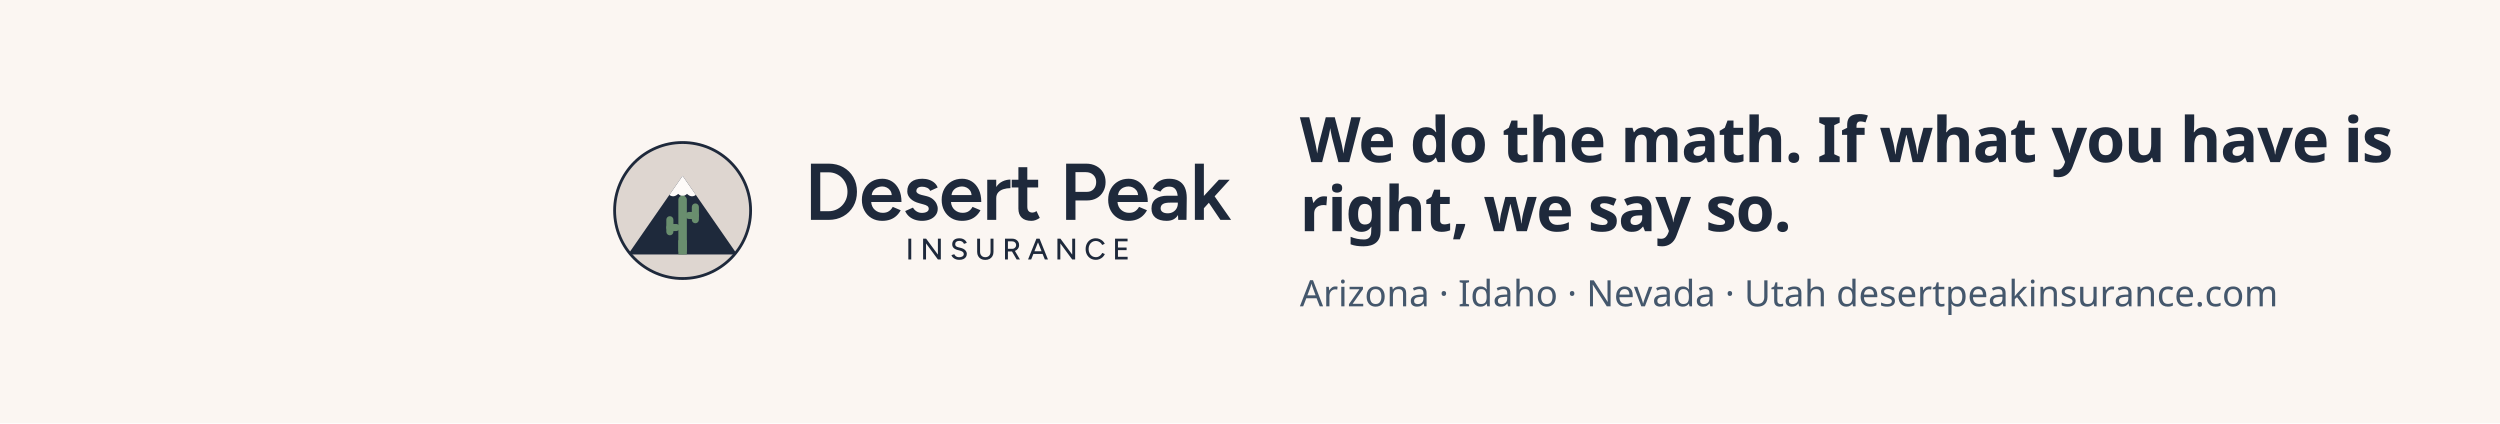
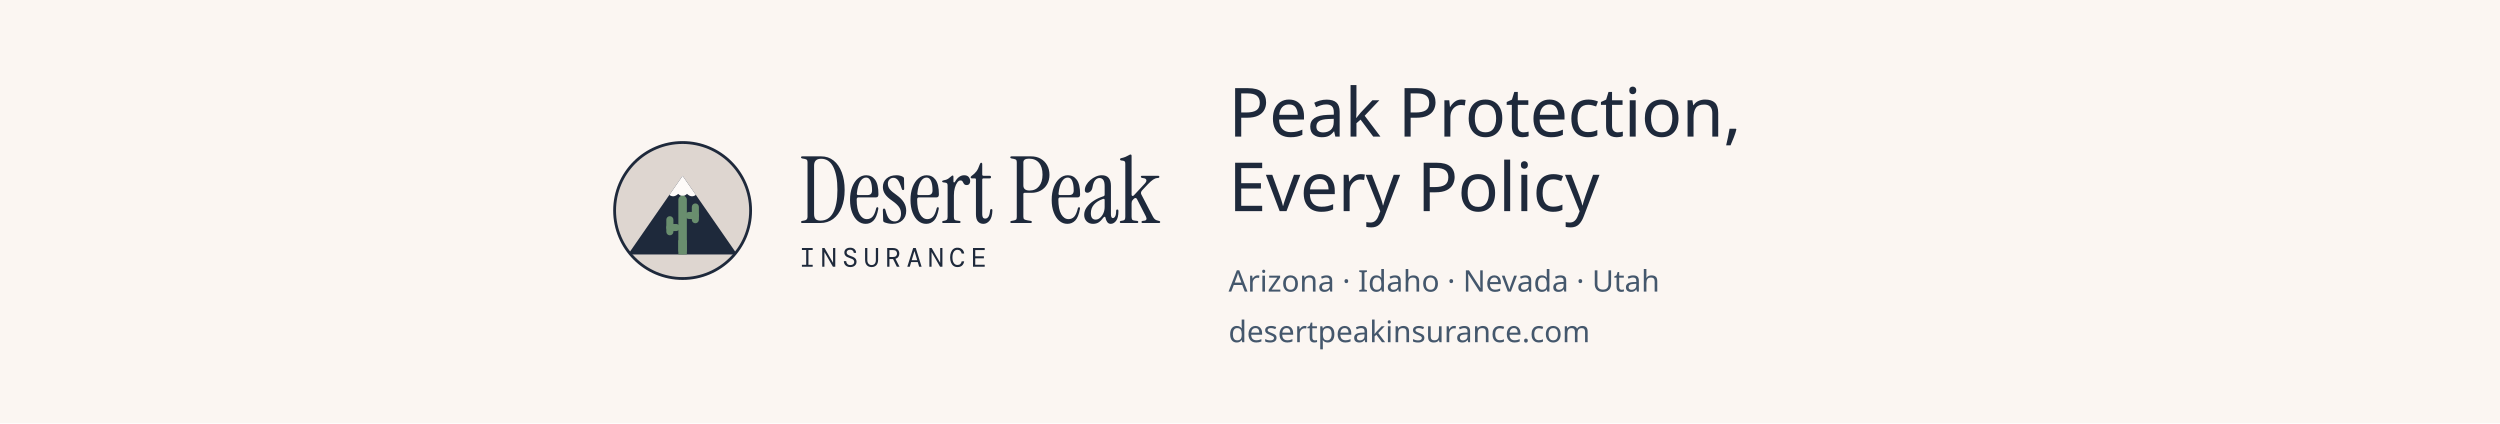
<svg xmlns="http://www.w3.org/2000/svg" viewBox="0 0 1512 256" width="1512" height="256" role="img" aria-labelledby="t">
  <style>@font-face{font-family:"Archivo";src:url("../../../../fonts/archivo-variable.woff2") format("woff2");font-weight:100 900;font-stretch:62% 125%;font-style:normal;font-display:block}
@font-face{font-family:"Archivo";src:url("../../../../fonts/archivo-italic-variable.woff2") format("woff2");font-weight:100 900;font-stretch:62% 125%;font-style:italic;font-display:block}
@font-face{font-family:"Source Serif 4";src:url("../../../../fonts/source-serif-4-variable.woff2") format("woff2");font-weight:200 900;font-style:normal;font-display:block}
- @font-face{font-family:"Source Serif 4";src:url("../../../../fonts/source-serif-4-italic-variable.woff2") format("woff2");font-weight:200 900;font-style:italic;font-display:block}</style>
+ @font-face{font-family:"Source Serif 4";src:url("../../../../fonts/source-serif-4-italic-variable.woff2") format("woff2");font-weight:200 900;font-style:italic;font-display:block}
+ @font-face{font-family:"Instrument Serif";src:url("../../../../fonts/instrument-serif-400.woff2") format("woff2");font-weight:400;font-style:normal;font-display:block}
+ @font-face{font-family:"Figtree";src:url("../../../../fonts/figtree-variable.woff2") format("woff2");font-weight:300 900;font-style:normal;font-display:block}
+ @font-face{font-family:"Figtree";src:url("../../../../fonts/figtree-italic-variable.woff2") format("woff2");font-weight:300 900;font-style:italic;font-display:block}
+ @font-face{font-family:"DM Mono";src:url("../../../../fonts/dm-mono-400.woff2") format("woff2");font-weight:400;font-style:normal;font-display:block}</style>
  <rect width="1512" height="256" fill="#FBF6F2" />
  <g data-logo="daniel/logo-horizontal.svg" transform="translate(370 84.48) scale(1.26)">
    <g transform="scale(.17)">
      <circle cx="200" cy="200" r="192" fill="#ded6d0" />
      <clipPath id="dpc">
        <circle cx="200" cy="200" r="192" />
      </clipPath>
      <g clip-path="url(#dpc)">
        <path fill="#1e293b" d="m200 102 154 222H46z" />
        <path fill="#fefbf9" d="m200 102 37.46 54q-12.49 9-24.97-3-12.49 12-24.98 0-12.48 12-24.97 3Z" />
        <g fill="#698e6e">
          <rect width="24" height="166" x="188" y="158" rx="12" />
          <path d="M188 284h24v40h-24z" />
          <rect width="20" height="56" x="226" y="180" rx="10" />
          <rect width="38" height="20" x="208" y="204" rx="10" />
          <rect width="20" height="54" x="154" y="216" rx="10" />
          <rect width="38" height="20" x="154" y="238" rx="10" />
        </g>
      </g>
      <circle cx="200" cy="200" r="192" fill="none" stroke="#1e293b" stroke-width="8" />
    </g>
-     <path fill="#1e293b" d="M95.59 38.5v-27h8.49q3.97 0 7.04 1.72 3.06 1.71 4.82 4.76 1.75 3.05 1.75 7.02 0 3.93-1.75 6.98-1.76 3.05-4.82 4.78t-7.04 1.74Zm4.48-4.17h4.01q1.89 0 3.55-.71 1.65-.71 2.89-1.99 1.23-1.27 1.93-2.97.69-1.69.69-3.66t-.69-3.66q-.7-1.7-1.93-2.97-1.24-1.28-2.89-1.99t-3.55-.71h-4.01Zm29.66 4.63q-2.82 0-5-1.29t-3.43-3.57q-1.25-2.27-1.25-5.24t1.27-5.25 3.49-3.57 5.07-1.29q2.59 0 4.67 1.33t3.3 3.84 1.21 5.98h-14.54q.19 2.43 1.79 3.82t3.8 1.39q1.78 0 2.93-.8 1.16-.79 1.82-2.06l3.82 1.62q-.81 1.54-2.07 2.7t-2.97 1.78-3.91.61m-4.94-12.38h9.6q-.11-1.39-.81-2.29-.69-.91-1.69-1.37-1.01-.47-2.12-.47-1.08 0-2.18.45-1.1.44-1.87 1.37-.78.92-.93 2.31m24.15 12.38q-1.93 0-3.55-.58-1.62-.57-2.78-1.63-1.16-1.07-1.77-2.49l3.74-1.66q.58 1.08 1.71 1.81 1.14.73 2.53.73 1.5 0 2.41-.52t.91-1.44q0-.89-.7-1.37-.69-.48-1.96-.79l-1.82-.5q-2.74-.7-4.28-2.22t-1.54-3.49q0-2.9 1.87-4.48t5.38-1.58q1.77 0 3.26.52t2.56 1.47 1.51 2.22l-3.59 1.62q-.38-.97-1.46-1.49t-2.4-.52-2.04.56-.73 1.56q0 .58.65 1.06.66.48 1.89.79l2.28.54q1.89.47 3.08 1.45t1.78 2.2.58 2.45q0 1.73-.99 3.04-.98 1.32-2.68 2.03-1.69.71-3.85.71m19.09 0q-2.82 0-5-1.29t-3.43-3.57q-1.25-2.27-1.25-5.24t1.27-5.25 3.49-3.57 5.07-1.29q2.59 0 4.67 1.33t3.3 3.84q1.21 2.51 1.21 5.98h-14.54q.19 2.43 1.8 3.82 1.6 1.39 3.79 1.39 1.78 0 2.94-.8 1.15-.79 1.81-2.06l3.82 1.62q-.81 1.54-2.07 2.7t-2.97 1.78-3.91.61m-4.94-12.38h9.61q-.12-1.39-.81-2.29t-1.7-1.37-2.12-.47q-1.08 0-2.18.45-1.1.44-1.87 1.37-.77.92-.93 2.31m17.13 11.92V19.21h4.32v3.51q1.15-1.81 3.01-2.7 1.85-.88 3.81-.88v4.12q-1.77 0-3.33.49-1.56.48-2.53 1.56t-.96 2.85V38.5Zm21.21.46q-3.05 0-4.65-1.52t-1.6-4.38V22.92h-3.2v-3.71h3.2V13.2h4.28v6.01h5.21v3.71h-5.21v9.33q0 1.35.64 2.05t1.87.69q.39 0 .85-.15.46-.16 1.04-.58l1.58 3.28q-1 .69-2 1.06-1.01.36-2.01.36m16.66-.46v-27h9.53q2.78 0 4.9 1.12t3.32 3.1q1.19 1.99 1.19 4.61 0 2.55-1.12 4.55-1.11 2.01-3.1 3.15t-4.61 1.14h-5.63v9.33Zm4.48-13.46h5.55q1.93 0 3.17-1.31 1.23-1.31 1.23-3.4 0-2.12-1.39-3.43t-3.59-1.31h-4.97Zm25.38 13.92q-2.82 0-5-1.29t-3.43-3.57q-1.25-2.27-1.25-5.24t1.27-5.25 3.49-3.57 5.07-1.29q2.59 0 4.67 1.33t3.3 3.84 1.21 5.98h-14.54q.19 2.43 1.8 3.82 1.6 1.39 3.79 1.39 1.78 0 2.94-.8 1.15-.79 1.81-2.06l3.82 1.62q-.81 1.54-2.07 2.7t-2.97 1.78-3.91.61m-4.94-12.38h9.61q-.12-1.39-.81-2.29t-1.7-1.37-2.12-.47q-1.08 0-2.18.45-1.1.44-1.87 1.37-.77.92-.93 2.31m23.34 12.38q-3.47 0-5.38-1.54t-1.91-4.36q0-3.01 2.02-4.59t5.65-1.58h4.9q-.23-2.12-1.19-3.24-.97-1.12-2.86-1.12-1.39 0-2.43.58t-1.77 1.81l-3.78-1.39q.61-1.27 1.64-2.37t2.58-1.75q1.56-.66 3.76-.66 2.82 0 4.71 1.1t2.79 3.14q.91 2.05.91 4.94l-.12 10.57h-3.97l-.11-2.35q-.78 1.35-2.14 2.08-1.37.73-3.3.73m.54-3.62q1.42 0 2.52-.64t1.7-1.72.6-2.39v-.38h-3.59q-2.58 0-3.62.71-1.05.71-1.05 2.03 0 1.11.91 1.75t2.53.64m13 3.16v-27h4.32v15.51l7.21-7.8h5.21l-7.26 7.99 7.91 11.3h-5.13l-5.55-8.22-2.39 2.63v5.59Zm-137.54 19v-10h1.4v10Zm7.09 0v-10h1.44l5.66 7.66V47.5h1.41v10h-1.41l-5.7-7.73v7.73Zm17.43.17q-.8 0-1.45-.18-.65-.19-1.13-.51t-.8-.72q-.31-.4-.44-.85l1.36-.44q.21.59.81 1.02.6.42 1.47.44 1.06 0 1.67-.42t.61-1.12q0-.65-.53-1.05t-1.4-.63l-1.16-.3q-.69-.18-1.25-.52t-.89-.88q-.33-.52-.33-1.27 0-1.37.89-2.14t2.58-.77q.97 0 1.69.31.71.3 1.17.8.47.5.67 1.1l-1.36.46q-.24-.64-.83-1.04-.58-.39-1.44-.39-.9 0-1.42.43t-.52 1.17q0 .63.4.97t1.1.5l1.15.29q1.4.34 2.17 1.13.76.8.76 1.74 0 .81-.4 1.46t-1.2 1.03-1.95.38m12.4.04q-1.16 0-2.04-.47-.88-.48-1.36-1.35-.49-.86-.49-1.99v-6.4h1.4v6.4q0 .74.32 1.31t.89.89 1.3.31q.75 0 1.32-.31t.88-.89.32-1.31v-6.4h1.41v6.4q0 1.13-.49 1.99t-1.39 1.35q-.89.47-2.07.47m9.48-.21v-10h3.37q1 0 1.77.39.76.4 1.2 1.09t.43 1.61q0 .98-.55 1.72-.56.75-1.46 1.09l2.41 4.1h-1.58l-2.23-3.83h-1.96v3.83Zm1.4-5.11h2.1q.52 0 .92-.24t.66-.64.25-.92q0-.8-.56-1.3-.55-.5-1.44-.5h-1.93Zm9.66 5.11 4.03-10h1.5l4.03 10h-1.5l-1.08-2.67h-4.41l-1.07 2.67Zm3.06-3.93h3.44l-1.72-4.3Zm11.04 3.93v-10h1.44l5.66 7.66V47.5h1.41v10h-1.41l-5.7-7.73v7.73Zm18.46.17q-1.43 0-2.55-.66-1.11-.67-1.74-1.83t-.63-2.68q0-1.51.63-2.68.63-1.16 1.73-1.83 1.1-.66 2.53-.66.93 0 1.77.33.84.34 1.51.93.66.6 1.02 1.38l-1.26.57q-.27-.58-.74-1.01t-1.07-.67-1.23-.25q-1 0-1.79.5-.78.5-1.23 1.38t-.44 2.01q0 1.14.45 2.03t1.24 1.38 1.81.49q.66 0 1.24-.26.59-.27 1.05-.73.47-.47.75-1.07l1.26.56q-.36.81-1.01 1.44-.66.63-1.51.98t-1.79.35m9.2-.17v-10h6.01v1.29h-4.61v2.97h4.15v1.25h-4.15v3.2h4.64v1.29Z" data-logo="wordmark.svg" />
+     <path fill="#1e293b" d="M91.51 40q-.67 0-.67-.49 0-.4.58-.53l1.02-.18q1.52-.27 1.52-1.73V10.93q0-.93-.29-1.24t-1.23-.49l-1.02-.18q-.58-.13-.58-.53 0-.49.67-.49h8.98q3.47 0 6 2.02t3.91 5.67q1.38 3.64 1.38 8.44 0 4.85-1.45 8.4-1.44 3.56-4.06 5.51-2.63 1.96-6.23 1.96Zm8.71-1.16q3.96 0 6.02-3.77 2.07-3.78 2.07-10.94 0-7.11-1.98-11.04-1.97-3.93-5.84-3.93-3.38 0-3.38 3.24v23.2q0 1.78.73 2.51.74.73 2.38.73m21.65 1.56q-2.14 0-3.83-1.42-1.68-1.42-2.68-4.02t-1-6.03q0-3.51 1.02-6.17t2.8-4.18 3.95-1.51q2.63 0 4.25 2.15 1.62 2.16 1.62 7 0 1.47-1.11 1.47h-8.45q-.88 0-.88 1.02 0 4.71 1.37 7.07 1.38 2.35 3.51 2.35 1.69 0 2.76-1.2t1.73-4.04q.14-.49.58-.49.53 0 .4.89-.71 3.95-2.27 5.53-1.55 1.58-3.77 1.58m-3.56-13.82h4.49q2.13 0 2.13-2.22 0-2.89-.71-4.54-.71-1.64-2.13-1.64-1.73 0-2.91 2t-1.54 5.69q-.08.71.67.71m16.4 13.82q-1.02 0-2.18-.24-1.15-.25-1.86-.6-.4-.23-.4-.76l-.14-4.98q0-.75.58-.75.49 0 .67.71.75 3.15 1.84 4.31t2.65 1.15q1.29 0 2.13-1t.84-2.77-.97-3.16-3.29-3.02q-2.31-1.56-3.38-3.13-1.07-1.58-1.07-3.45 0-2.53 1.78-4.09 1.78-1.55 4.71-1.55.89 0 1.74.2.84.2 1.51.64.4.27.4.71l.09 4.89q0 .67-.54.67-.31 0-.44-.2-.14-.2-.22-.51-.89-2.89-1.78-4.03-.89-1.13-2.18-1.13-1.16 0-1.91.8-.76.8-.76 2 0 1.56.94 2.71.93 1.16 3.37 2.85 2.23 1.6 3.36 3.44 1.13 1.85 1.13 4.02 0 2.85-1.82 4.56t-4.8 1.71m16.18 0q-2.13 0-3.82-1.42t-2.69-4.02-1-6.03q0-3.51 1.02-6.17t2.8-4.18 3.96-1.51q2.62 0 4.24 2.15 1.62 2.16 1.62 7 0 1.47-1.11 1.47h-8.44q-.89 0-.89 1.02 0 4.71 1.38 7.07 1.37 2.35 3.51 2.35 1.69 0 2.75-1.2 1.07-1.2 1.74-4.04.13-.49.57-.49.54 0 .4.89-.71 3.95-2.26 5.53-1.56 1.58-3.78 1.58m-3.56-13.82h4.49q2.14 0 2.14-2.22 0-2.89-.72-4.54-.71-1.64-2.13-1.64-1.73 0-2.91 2t-1.53 5.69q-.09.71.66.71m17.43-6.4q1.82-3.11 4.4-3.11 1.46 0 2.17.86.71.87.71 1.94 0 .84-.42 1.37t-1.31.54q-.71 0-1.04-.34-.34-.33-.54-.77-.2-.45-.46-.78-.27-.33-.89-.33-.8 0-1.51.95-.71.96-1.18 2.56t-.47 3.64v10.31q0 .94.29 1.34t1.22.48l1.2.14q.49.09.49.49 0 .53-.66.53h-7.52q-.66 0-.66-.49 0-.4.58-.53l.53-.09q.93-.18 1.22-.56.29-.37.29-1.31V22.09q0-.8-.24-1.09-.25-.29-.87-.38l-.93-.13q-.58-.05-.58-.49 0-.36.71-.49 1.38-.22 2.11-.71t1.53-1.2q.4-.4.67-.4.4 0 .4.53v2.4q0 .31.27.38.26.07.49-.33m13.6 20.22q-1.56 0-2.56-1.09t-1-3.58V19.11q0-.53-.53-.53h-1.29q-.71 0-.71-.54 0-.35.4-.62 1.46-1.02 2.35-2.2t1.56-3.22q.31-.93.75-.93.49 0 .49.71v4.93q0 .62.62.62h2.89q.71 0 .71.63 0 .62-.71.62h-2.89q-.62 0-.62.62v16.58q0 .98.31 1.53.31.56 1.16.56.93 0 1.53-.94t.78-3.02q.09-.62.58-.62.53 0 .53.67-.13 3.42-1.4 4.93t-2.95 1.51m13.6-.4q-.67 0-.67-.49 0-.4.58-.53l1.02-.18q.93-.18 1.22-.49t.29-1.24V10.93q0-.93-.29-1.24t-1.22-.49l-1.02-.18q-.58-.13-.58-.53 0-.49.67-.49h9.28q2.63 0 4.63 1.13 2 1.14 3.11 3.14t1.11 4.62q0 2.53-1.11 4.49-1.11 1.95-3.07 3.04t-4.53 1.09h-3.2q-.62 0-.62.62v10.76q0 .93.35 1.27.36.33 1.6.55l1.65.27q.48.09.48.49 0 .53-.66.53Zm5.6-18.04q0 2.44 2.97 2.44 2.89 0 4.56-2.04t1.67-5.6q0-3.65-1.69-5.65t-4.8-2q-2.71 0-2.71 1.78Zm21.11 18.44q-2.14 0-3.83-1.42-1.68-1.42-2.68-4.02t-1-6.03q0-3.51 1.02-6.17t2.8-4.18 3.95-1.51q2.63 0 4.25 2.15 1.62 2.16 1.62 7 0 1.47-1.11 1.47h-8.45q-.88 0-.88 1.02 0 4.71 1.37 7.07 1.38 2.35 3.51 2.35 1.69 0 2.76-1.2t1.73-4.04q.14-.49.58-.49.53 0 .4.89-.71 3.95-2.27 5.53-1.55 1.58-3.77 1.58m-3.56-13.82h4.49q2.13 0 2.13-2.22 0-2.89-.71-4.54-.71-1.64-2.13-1.64-1.73 0-2.91 2t-1.54 5.69q-.08.71.67.71m15.91 13.82q-1.86 0-3.06-1.18t-1.2-3.13q0-1.91 1.2-3.62t3.28-3.09 4.76-2.22q.58-.18.58-.76v-4.04q0-2.14-.67-3.05t-1.82-.91q-1.11 0-2.02 1t-1.31 3.36q-.23 1.42-.96 2.06t-1.49.65q-1.24 0-1.24-1.25 0-1.29.73-2.55.73-1.27 1.93-2.31 1.2-1.05 2.63-1.67 1.42-.62 2.84-.62 4.4 0 4.4 5.11v13.6q0 1.86.93 1.86.58 0 1.07-.77.49-.78.49-2.65 0-.71.58-.71.53 0 .53.76 0 3.24-1.13 4.69-1.14 1.44-2.56 1.44-1.07 0-1.69-.87-.62-.86-.84-2.06-.05-.45-.38-.47t-.64.42q-1.07 1.47-2.18 2.22t-2.76.76m1.2-2.04q1.16 0 2.14-.83.97-.82 1.6-2.2.62-1.37.62-3.11v-3.24q0-.85-.94-.49-2.71.98-4.2 2.69-1.48 1.71-1.48 4.11 0 3.07 2.26 3.07M244.4 40q-.53 0-.53-.49 0-.44.49-.53l.62-.09q.93-.13 1.22-.53t.29-1.34V11.56q0-.8-.25-1.09-.24-.29-.86-.38l-.94-.13q-.48-.09-.48-.54 0-.44.48-.53 1.25-.27 2.09-.62.85-.36 1.43-.71.71-.45 1.06-.45.49 0 .49.71v18.62q0 .45.38.56t.73-.29l5.2-5.6q.94-1.02.78-1.71t-1.04-.87l-1.03-.17q-.57-.14-.57-.58 0-.45.62-.45h7.64q.62 0 .62.49t-.57.54l-.4.04q-1.03.09-2.05.78t-2.44 2.15l-2.76 2.94q-.93 1.02-.44 2l5.6 10.75q.49.89 1.06 1.29t1.43.58l.44.09q.53.13.53.53 0 .49-.62.49h-7.73q-.62 0-.62-.49 0-.44.57-.53l.76-.09q1.69-.22.71-2.18l-4.22-8.22q-.22-.45-.65-.49-.42-.04-.77.31l-.49.49q-.4.4-.54.8-.13.4-.13.89v6.53q0 .94.29 1.34t1.22.48l1.2.14q.49.09.49.53 0 .49-.53.49ZM91.27 61v-.94h2.05v-7.12h-2.05V52h5.17v.94H94.4v7.12h2.04V61Zm9.75 0v-9h1.1l4.09 7.11V52h1.07v9h-1.12l-4.09-7.11V61Zm13.5.15q-.95 0-1.65-.36t-1.08-1-.4-1.5h1.14q.01.77.52 1.33.5.56 1.47.56.89 0 1.37-.43t.48-1.04q0-.5-.23-.84t-.75-.6q-.52-.27-1.4-.55-1.23-.37-1.8-1.02-.56-.64-.56-1.59 0-.64.33-1.16t.96-.81 1.53-.29q.85 0 1.49.31.64.32.99.88t.35 1.3h-1.13q0-.36-.19-.71t-.58-.58-.98-.23q-.7 0-1.18.34t-.48.94q0 .45.22.75.21.31.7.56t1.32.54q.79.25 1.35.6.55.34.86.84t.3 1.24q0 .74-.37 1.3-.38.57-1.05.9-.66.32-1.55.32m10.18 0q-.9 0-1.6-.37t-1.1-1.14q-.41-.76-.41-1.92V52h1.08v5.76q0 1.16.57 1.79t1.49.63 1.48-.63q.55-.63.55-1.79V52h1.08v5.72q0 1.16-.41 1.92-.41.77-1.12 1.14t-1.61.37m7.5-.15v-9h2.76q1.04 0 1.72.35t1.01.94q.33.6.33 1.36 0 .89-.45 1.56-.46.68-1.4.95l1.95 3.84h-1.28l-1.81-3.69h-1.75V61Zm1.08-4.68h1.64q1.03 0 1.51-.47.49-.47.49-1.2 0-.77-.47-1.22t-1.54-.45h-1.63Zm8.57 4.68 2.82-9h1.25l2.8 9h-1.18l-.66-2.24h-3.19l-.65 2.24Zm3.41-7.48-1.3 4.34h2.65l-1.3-4.34Zm7.19 7.48v-9h1.1l4.09 7.11V52h1.07v9h-1.12l-4.09-7.11V61Zm13.47.15q-1.09 0-1.88-.57-.79-.58-1.21-1.62-.42-1.05-.42-2.46 0-1.4.42-2.45t1.21-1.63 1.88-.57q1.39 0 2.24.76.85.77.99 2.04h-1.2q-.13-.76-.64-1.27-.51-.52-1.39-.52-1.12 0-1.76.97t-.64 2.67.64 2.67 1.76.97q.91 0 1.41-.49t.62-1.26h1.2q-.21 1.29-1.02 2.03t-2.21.73m7.47-.15v-9h5.62v.98h-4.54v2.99h4.15v.98h-4.15v3.07h4.54V61Z" data-logo="wordmark.svg" />
  </g>
-   <text font-family="Archivo" font-size="38" font-weight="640" fill="#1E293B" letter-spacing="-0.015em" font-stretch="112%">
-     <tspan x="786.17" y="98.05">We do the math. If what you have is</tspan>
-     <tspan x="786.17" y="139.85">right, we say so.</tspan>
+   <text font-family="Instrument Serif" font-size="41" font-weight="400" fill="#1E293B" letter-spacing="-0.005em">
+     <tspan x="743.02" y="82.6">Peak Protection,</tspan>
+     <tspan x="743.02" y="127.7">Every Policy</tspan>
  </text>
-   <text font-family="Archivo" font-size="22" font-weight="500" fill="#44576C">
-     <tspan x="786.17" y="185.25">Arizona · Idaho · Nevada · Utah desertpeakinsurance.com</tspan>
+   <text font-family="DM Mono" font-size="18" font-weight="400" fill="#44576C">
+     <tspan x="743.02" y="176.36">Arizona · Idaho · Nevada · Utah</tspan>
+     <tspan x="743.02" y="206.96">desertpeakinsurance.com</tspan>
  </text>
</svg>
